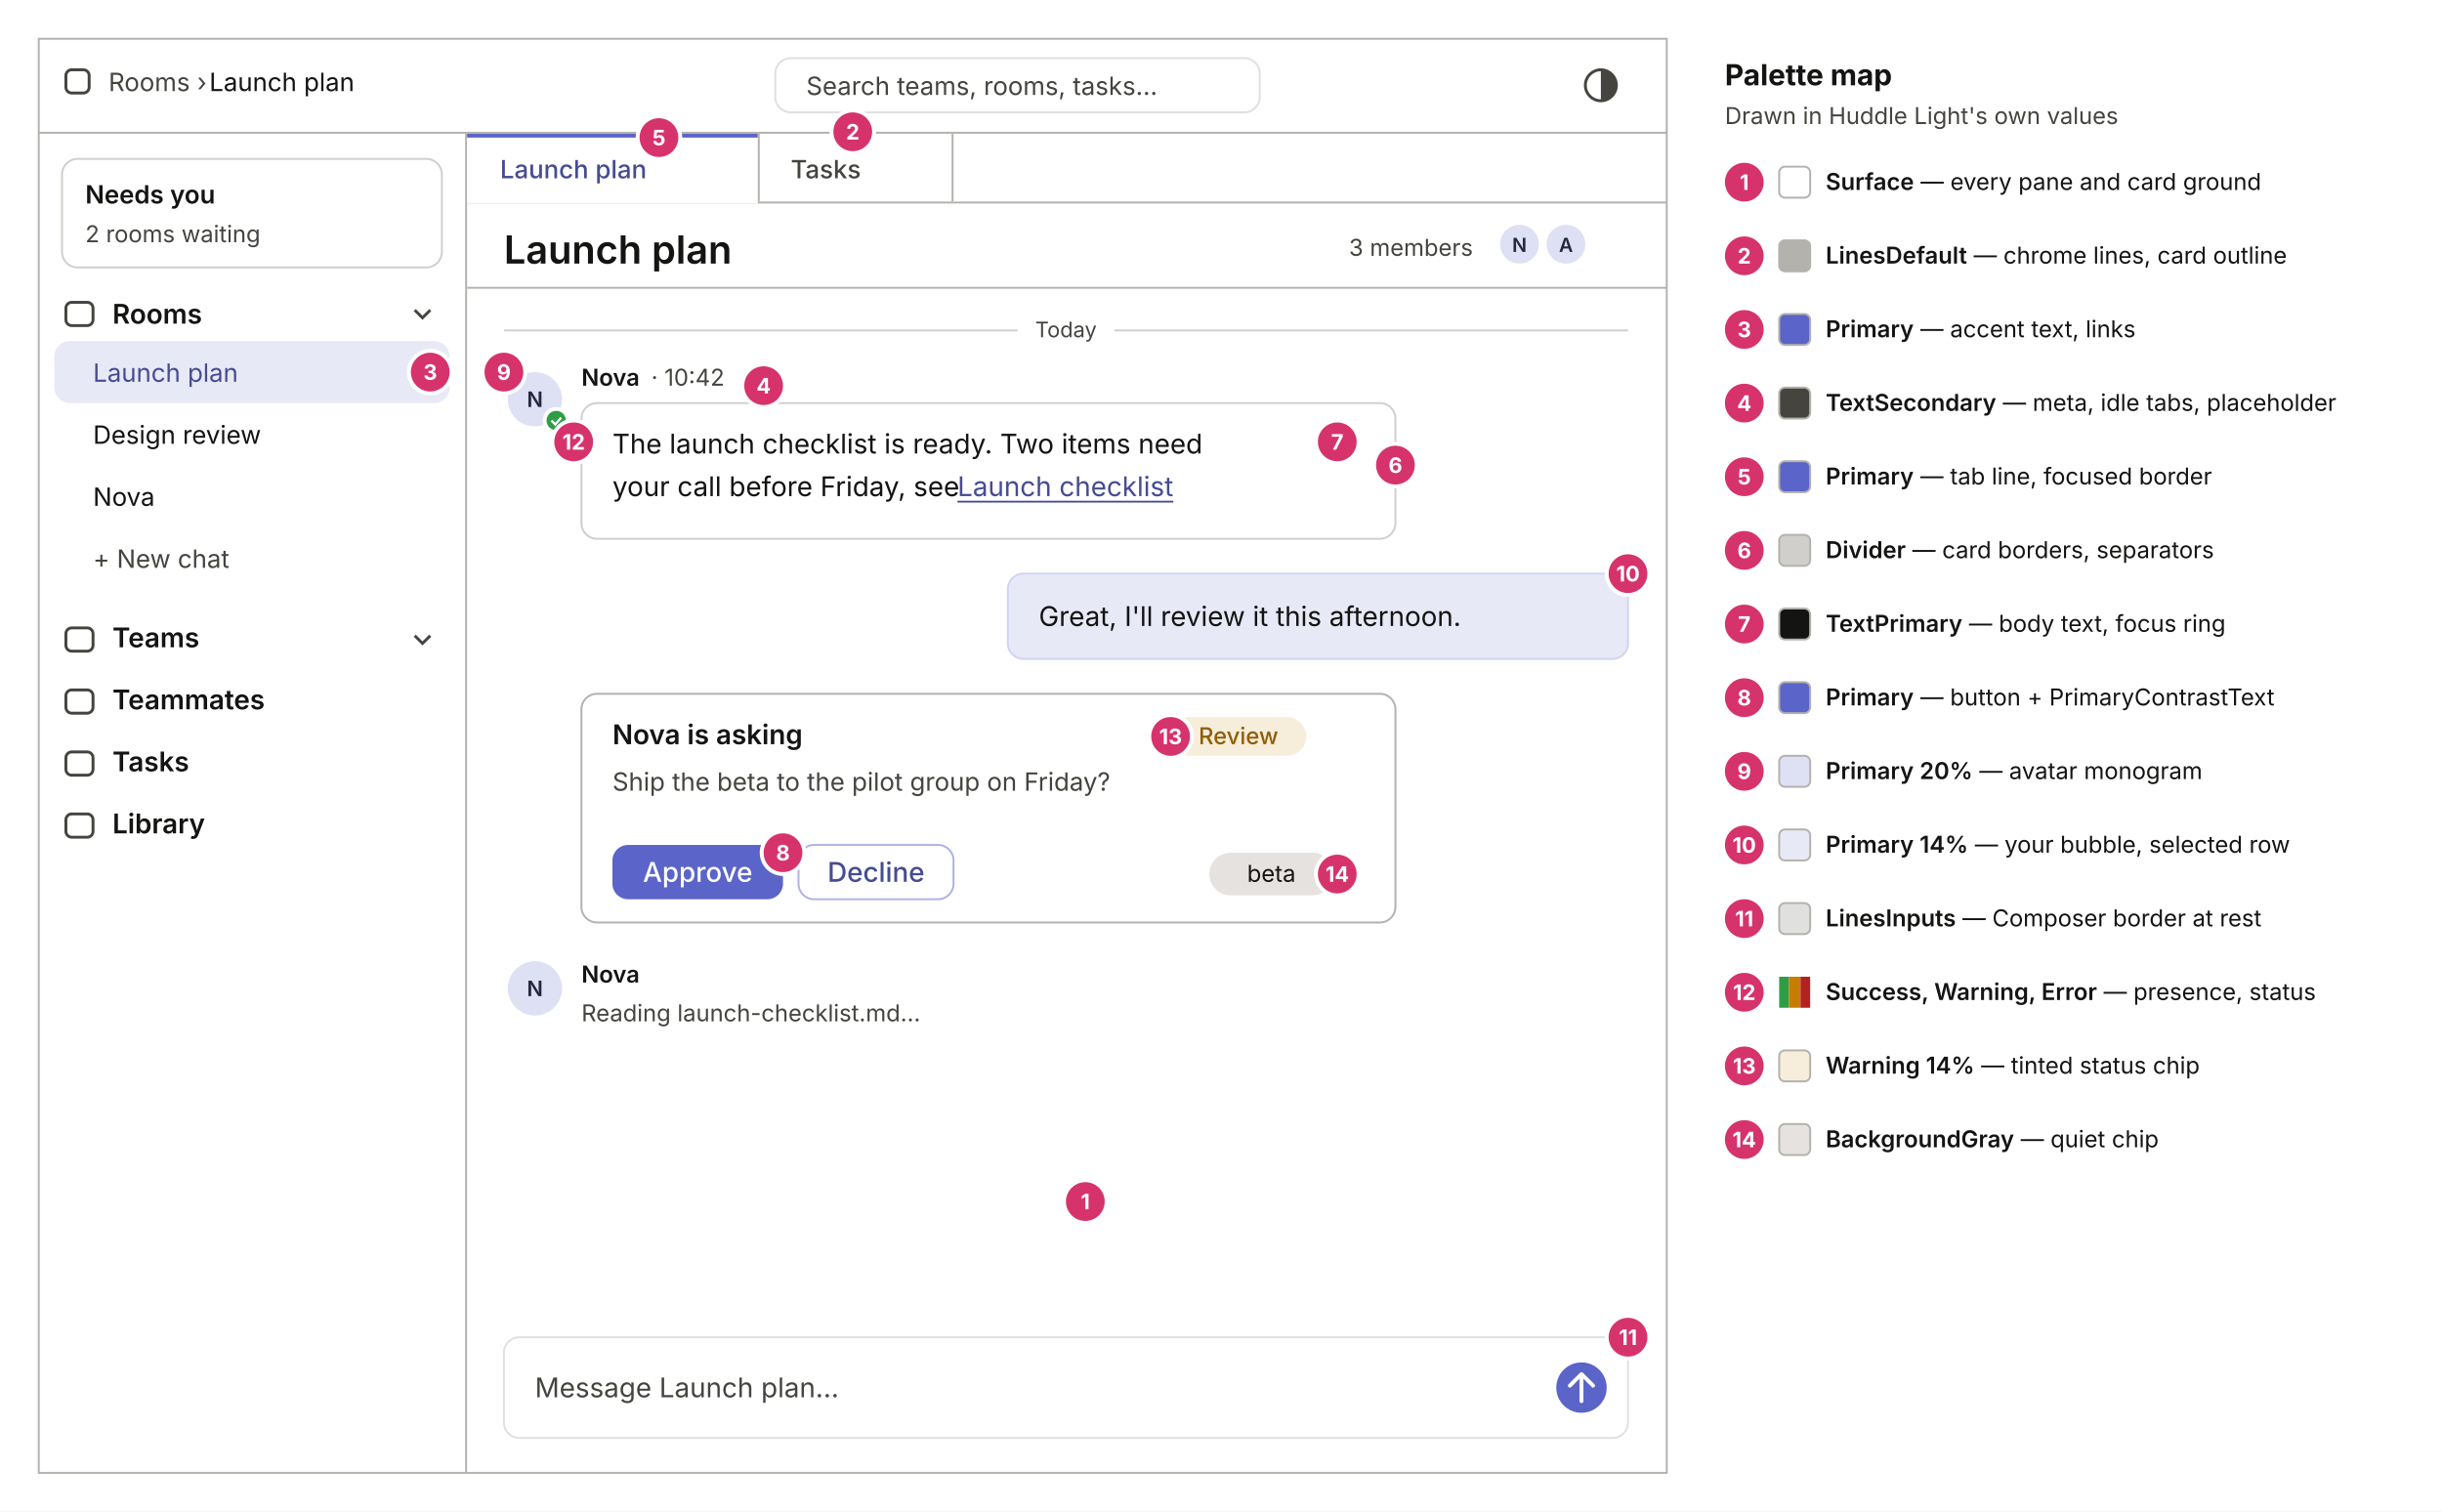
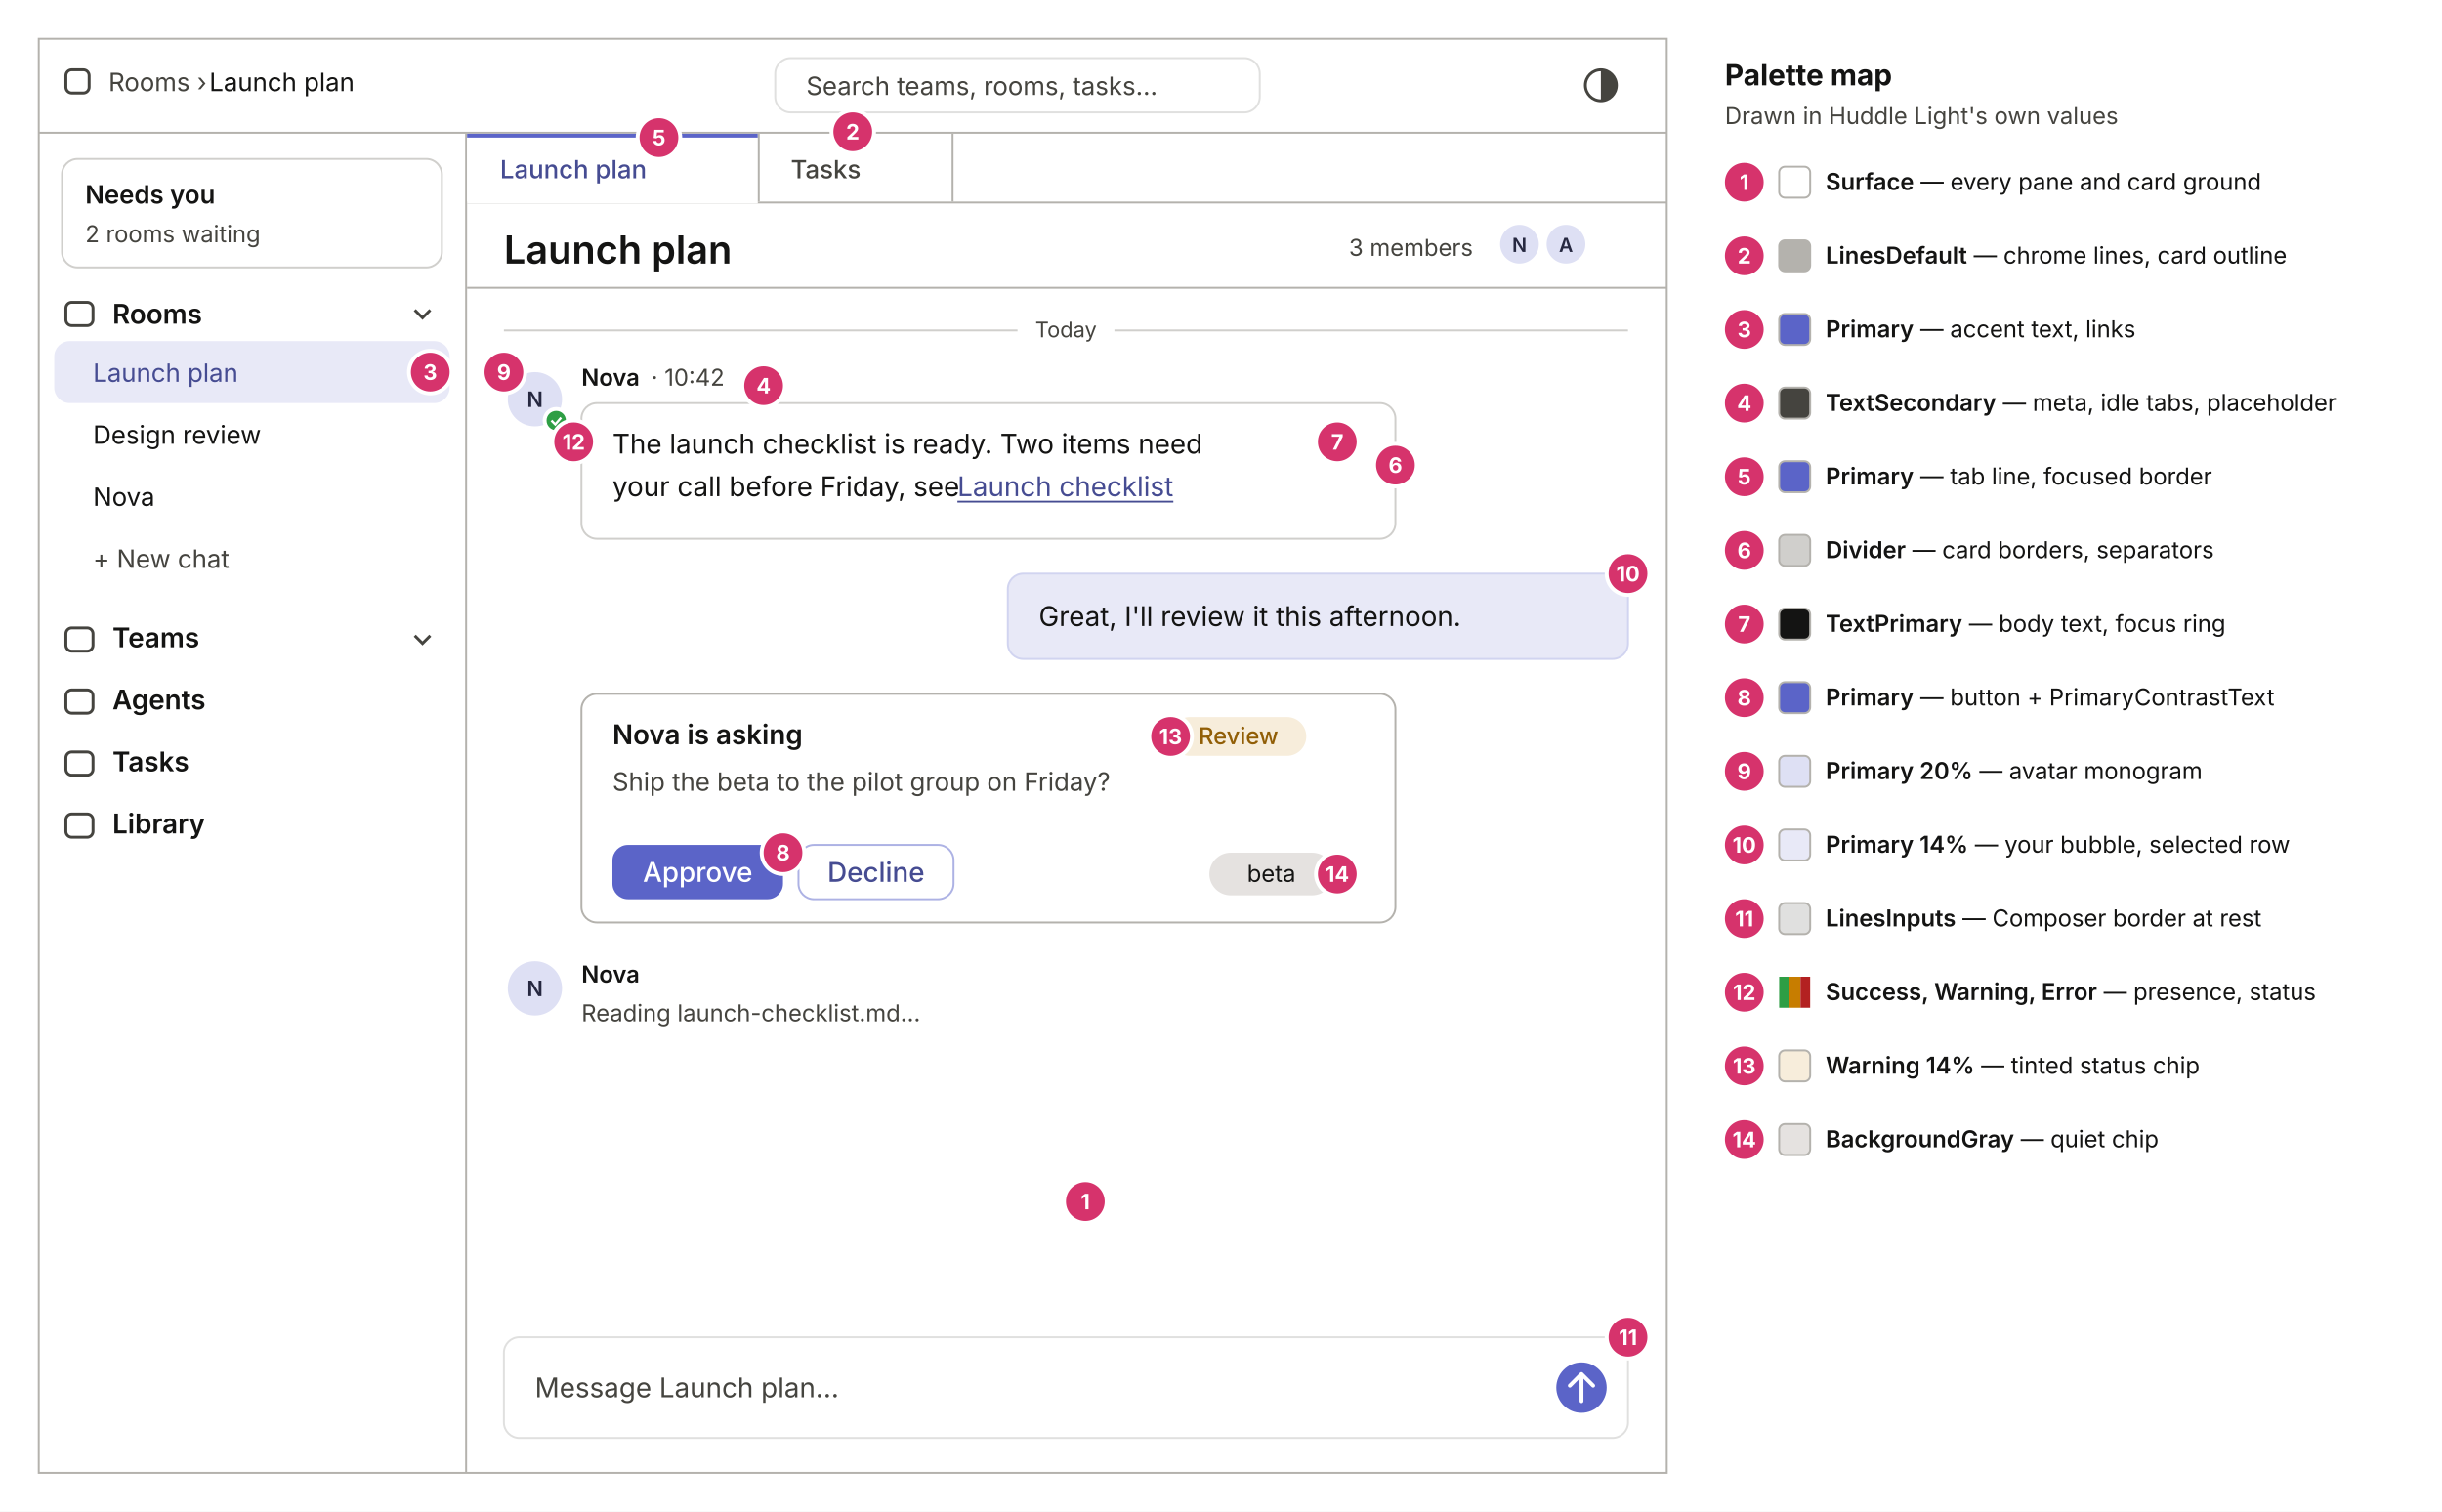
<svg xmlns="http://www.w3.org/2000/svg" viewBox="0 0 1260 780" width="1260" height="780" font-family="Inter, 'Helvetica Neue', Arial, sans-serif">
  <defs>
    <g id="badge">
      <circle r="11" fill="#d6336c" stroke="#ffffff" stroke-width="2" />
    </g>
  </defs>
  <rect x="0" y="0" width="1260" height="780" fill="#ffffff" />
  <rect x="20" y="20" width="840" height="740" fill="#ffffff" stroke="#b4b2ad" />
  <line x1="20" y1="68.5" x2="860" y2="68.5" stroke="#b4b2ad" />
  <rect x="34" y="36" width="12" height="12" rx="3" fill="none" stroke="#45443f" stroke-width="1.5" />
  <text x="56" y="47" font-size="13" fill="#45443f">Rooms  ›</text>
  <text x="108" y="47" font-size="13" fill="#141413">Launch plan</text>
  <rect x="400" y="30" width="250" height="28" rx="8" fill="#ffffff" stroke="#e0e0df" />
  <text x="416" y="49" font-size="13" fill="#45443f">Search teams, rooms, tasks…</text>
  <circle cx="826" cy="44" r="8" fill="none" stroke="#45443f" stroke-width="1.5" />
  <path d="M826 36 A8 8 0 0 1 826 52 Z" fill="#45443f" />
  <line x1="240.5" y1="69" x2="240.5" y2="760" stroke="#b4b2ad" />
  <rect x="32" y="82" width="196" height="56" rx="8" fill="#ffffff" stroke="#d0cfcc" />
  <text x="44" y="105" font-size="13" font-weight="600" fill="#141413">Needs you</text>
  <text x="44" y="125" font-size="12" fill="#45443f">2 rooms waiting</text>
  <rect x="34" y="156" width="14" height="12" rx="3" fill="none" stroke="#45443f" stroke-width="1.5" />
  <text x="58" y="167" font-size="14" font-weight="600" fill="#141413">Rooms</text>
  <path d="M214 160 L218 164 L222 160" fill="none" stroke="#45443f" stroke-width="1.5" />
  <rect x="28" y="176" width="204" height="32" rx="8" fill="#e8e9f7" />
  <text x="48" y="197" font-size="13" fill="#464c92">Launch plan</text>
  <text x="48" y="229" font-size="13" fill="#141413">Design review</text>
  <text x="48" y="261" font-size="13" fill="#141413">Nova</text>
  <text x="48" y="293" font-size="13" fill="#45443f">+  New chat</text>
  <rect x="34" y="324" width="14" height="12" rx="3" fill="none" stroke="#45443f" stroke-width="1.5" />
  <text x="58" y="334" font-size="14" font-weight="600" fill="#141413">Teams</text>
  <rect x="34" y="356" width="14" height="12" rx="3" fill="none" stroke="#45443f" stroke-width="1.5" />
-   <text x="58" y="366" font-size="14" font-weight="600" fill="#141413">Teammates</text>
+   <text x="58" y="366" font-size="14" font-weight="600" fill="#141413">Agents</text>
  <rect x="34" y="388" width="14" height="12" rx="3" fill="none" stroke="#45443f" stroke-width="1.5" />
  <text x="58" y="398" font-size="14" font-weight="600" fill="#141413">Tasks</text>
  <rect x="34" y="420" width="14" height="12" rx="3" fill="none" stroke="#45443f" stroke-width="1.5" />
  <text x="58" y="430" font-size="14" font-weight="600" fill="#141413">Library</text>
  <path d="M214 328 L218 332 L222 328" fill="none" stroke="#45443f" stroke-width="1.5" />
  <line x1="241" y1="104.5" x2="860" y2="104.5" stroke="#b4b2ad" />
  <rect x="241" y="69" width="150" height="36" fill="#ffffff" />
  <rect x="241" y="69" width="150" height="2" fill="#5b64c8" />
  <text x="258" y="92" font-size="13" font-weight="500" fill="#464c92">Launch plan</text>
  <line x1="391.5" y1="69" x2="391.5" y2="104" stroke="#b4b2ad" />
  <text x="408" y="92" font-size="13" font-weight="500" fill="#45443f">Tasks</text>
  <line x1="491.5" y1="69" x2="491.5" y2="104" stroke="#b4b2ad" />
  <line x1="241" y1="148.5" x2="860" y2="148.5" stroke="#b4b2ad" />
  <text x="260" y="136" font-size="20" font-weight="600" fill="#141413">Launch plan</text>
  <text x="696" y="132" font-size="12" fill="#45443f">3 members</text>
  <circle cx="784" cy="126" r="11" fill="#dee0f4" stroke="#ffffff" stroke-width="2" />
  <text x="784" y="130" font-size="10" font-weight="600" fill="#262840" text-anchor="middle">N</text>
  <circle cx="808" cy="126" r="11" fill="#dee0f4" stroke="#ffffff" stroke-width="2" />
  <text x="808" y="130" font-size="10" font-weight="600" fill="#262840" text-anchor="middle">A</text>
  <line x1="260" y1="170.5" x2="525" y2="170.5" stroke="#d0cfcc" />
  <text x="550" y="174" font-size="11" fill="#45443f" text-anchor="middle">Today</text>
  <line x1="575" y1="170.5" x2="840" y2="170.5" stroke="#d0cfcc" />
  <circle cx="276" cy="206" r="14" fill="#dee0f4" />
  <text x="276" y="210" font-size="11" font-weight="600" fill="#262840" text-anchor="middle">N</text>
  <circle cx="287" cy="217" r="6" fill="#2e9e44" stroke="#ffffff" stroke-width="2" />
  <path d="M284.5 217 L286.5 219 L289.5 215.5" fill="none" stroke="#ffffff" stroke-width="1.2" />
  <text x="300" y="199" font-size="12" font-weight="600" fill="#141413">Nova</text>
  <text x="336" y="199" font-size="12" fill="#45443f">· 10:42</text>
  <rect x="300" y="208" width="420" height="70" rx="8" fill="#ffffff" stroke="#d0cfcc" />
  <text x="316" y="234" font-size="14" fill="#141413">The launch checklist is ready. Two items need</text>
  <text x="316" y="256" font-size="14" fill="#141413">your call before Friday, see</text>
  <text x="494" y="256" font-size="14" fill="#464c92" text-decoration="underline">Launch checklist</text>
  <rect x="520" y="296" width="320" height="44" rx="8" fill="#e8e9f7" stroke="#d1d4f0" />
  <text x="536" y="323" font-size="14" fill="#141413">Great, I'll review it this afternoon.</text>
  <rect x="300" y="358" width="420" height="118" rx="8" fill="#ffffff" stroke="#b4b2ad" />
  <text x="316" y="384" font-size="14" font-weight="600" fill="#141413">Nova is asking</text>
  <rect x="604" y="370" width="70" height="20" rx="10" fill="#f7eddb" />
  <text x="639" y="384" font-size="12" font-weight="500" fill="#915e06" text-anchor="middle">Review</text>
  <text x="316" y="408" font-size="13" fill="#45443f">Ship the beta to the pilot group on Friday?</text>
  <rect x="316" y="436" width="88" height="28" rx="8" fill="#5b64c8" />
  <text x="360" y="455" font-size="14" font-weight="500" fill="#ffffff" text-anchor="middle">Approve</text>
  <rect x="412" y="436" width="80" height="28" rx="8" fill="none" stroke="#adb2e4" />
  <text x="452" y="455" font-size="14" font-weight="500" fill="#464c92" text-anchor="middle">Decline</text>
  <rect x="624" y="440" width="64" height="22" rx="11" fill="#e5e2e0" />
  <text x="656" y="455" font-size="12" fill="#141413" text-anchor="middle">beta</text>
  <circle cx="276" cy="510" r="14" fill="#dee0f4" />
  <text x="276" y="514" font-size="11" font-weight="600" fill="#262840" text-anchor="middle">N</text>
  <text x="300" y="507" font-size="12" font-weight="600" fill="#141413">Nova</text>
  <text x="300" y="527" font-size="12" fill="#45443f">Reading launch-checklist.md…</text>
  <rect x="260" y="690" width="580" height="52" rx="8" fill="#ffffff" stroke="#e0e0df" />
  <text x="276" y="721" font-size="14" fill="#45443f">Message Launch plan…</text>
  <circle cx="816" cy="716" r="13" fill="#5b64c8" />
  <path d="M816 723 V710 M810 715 L816 709 L822 715" fill="none" stroke="#ffffff" stroke-width="2" stroke-linecap="round" stroke-linejoin="round" />
  <g font-size="11" font-weight="700" fill="#ffffff" text-anchor="middle">
    <use href="#badge" x="560" y="620" />
    <text x="560" y="624">1</text>
    <use href="#badge" x="440" y="68" />
    <text x="440" y="72">2</text>
    <use href="#badge" x="222" y="192" />
    <text x="222" y="196">3</text>
    <use href="#badge" x="394" y="199" />
    <text x="394" y="203">4</text>
    <use href="#badge" x="340" y="71" />
    <text x="340" y="75">5</text>
    <use href="#badge" x="720" y="240" />
    <text x="720" y="244">6</text>
    <use href="#badge" x="690" y="228" />
    <text x="690" y="232">7</text>
    <use href="#badge" x="404" y="440" />
    <text x="404" y="444">8</text>
    <use href="#badge" x="260" y="192" />
    <text x="260" y="196">9</text>
    <use href="#badge" x="840" y="296" />
    <text x="840" y="300">10</text>
    <use href="#badge" x="840" y="690" />
    <text x="840" y="694">11</text>
    <use href="#badge" x="296" y="228" />
    <text x="296" y="232">12</text>
    <use href="#badge" x="604" y="380" />
    <text x="604" y="384">13</text>
    <use href="#badge" x="690" y="451" />
    <text x="690" y="455">14</text>
  </g>
  <text x="890" y="44" font-size="15" font-weight="700" fill="#141413">Palette map</text>
  <text x="890" y="64" font-size="12" fill="#45443f">Drawn in Huddle Light's own values</text>
  <g font-size="12" fill="#141413">
    <use href="#badge" x="900" y="94" />
    <text x="900" y="98" fill="#fff" font-size="11" font-weight="700" text-anchor="middle">1</text>
    <rect x="918" y="86" width="16" height="16" rx="3" fill="#ffffff" stroke="#b4b2ad" />
    <text x="942" y="98">
      <tspan font-weight="600">Surface</tspan> — every pane and card ground</text>
    <use href="#badge" x="900" y="132" />
    <text x="900" y="136" fill="#fff" font-size="11" font-weight="700" text-anchor="middle">2</text>
    <rect x="918" y="124" width="16" height="16" rx="3" fill="#b4b2ad" stroke="#b4b2ad" />
    <text x="942" y="136">
      <tspan font-weight="600">LinesDefault</tspan> — chrome lines, card outline</text>
    <use href="#badge" x="900" y="170" />
    <text x="900" y="174" fill="#fff" font-size="11" font-weight="700" text-anchor="middle">3</text>
    <rect x="918" y="162" width="16" height="16" rx="3" fill="#5b64c8" stroke="#b4b2ad" />
    <text x="942" y="174">
      <tspan font-weight="600">Primary</tspan> — accent text, links</text>
    <use href="#badge" x="900" y="208" />
    <text x="900" y="212" fill="#fff" font-size="11" font-weight="700" text-anchor="middle">4</text>
    <rect x="918" y="200" width="16" height="16" rx="3" fill="#45443f" stroke="#b4b2ad" />
    <text x="942" y="212">
      <tspan font-weight="600">TextSecondary</tspan> — meta, idle tabs, placeholder</text>
    <use href="#badge" x="900" y="246" />
    <text x="900" y="250" fill="#fff" font-size="11" font-weight="700" text-anchor="middle">5</text>
    <rect x="918" y="238" width="16" height="16" rx="3" fill="#5b64c8" stroke="#b4b2ad" />
    <text x="942" y="250">
      <tspan font-weight="600">Primary</tspan> — tab line, focused border</text>
    <use href="#badge" x="900" y="284" />
    <text x="900" y="288" fill="#fff" font-size="11" font-weight="700" text-anchor="middle">6</text>
    <rect x="918" y="276" width="16" height="16" rx="3" fill="#d0cfcc" stroke="#b4b2ad" />
    <text x="942" y="288">
      <tspan font-weight="600">Divider</tspan> — card borders, separators</text>
    <use href="#badge" x="900" y="322" />
    <text x="900" y="326" fill="#fff" font-size="11" font-weight="700" text-anchor="middle">7</text>
    <rect x="918" y="314" width="16" height="16" rx="3" fill="#141413" stroke="#b4b2ad" />
    <text x="942" y="326">
      <tspan font-weight="600">TextPrimary</tspan> — body text, focus ring</text>
    <use href="#badge" x="900" y="360" />
    <text x="900" y="364" fill="#fff" font-size="11" font-weight="700" text-anchor="middle">8</text>
    <rect x="918" y="352" width="16" height="16" rx="3" fill="#5b64c8" stroke="#b4b2ad" />
    <text x="942" y="364">
      <tspan font-weight="600">Primary</tspan> — button + PrimaryContrastText</text>
    <use href="#badge" x="900" y="398" />
    <text x="900" y="402" fill="#fff" font-size="11" font-weight="700" text-anchor="middle">9</text>
    <rect x="918" y="390" width="16" height="16" rx="3" fill="#dee0f4" stroke="#b4b2ad" />
    <text x="942" y="402">
      <tspan font-weight="600">Primary 20%</tspan> — avatar monogram</text>
    <use href="#badge" x="900" y="436" />
    <text x="900" y="440" fill="#fff" font-size="11" font-weight="700" text-anchor="middle">10</text>
    <rect x="918" y="428" width="16" height="16" rx="3" fill="#e8e9f7" stroke="#b4b2ad" />
    <text x="942" y="440">
      <tspan font-weight="600">Primary 14%</tspan> — your bubble, selected row</text>
    <use href="#badge" x="900" y="474" />
    <text x="900" y="478" fill="#fff" font-size="11" font-weight="700" text-anchor="middle">11</text>
    <rect x="918" y="466" width="16" height="16" rx="3" fill="#e0e0df" stroke="#b4b2ad" />
    <text x="942" y="478">
      <tspan font-weight="600">LinesInputs</tspan> — Composer border at rest</text>
    <use href="#badge" x="900" y="512" />
    <text x="900" y="516" fill="#fff" font-size="11" font-weight="700" text-anchor="middle">12</text>
    <rect x="918" y="504" width="5" height="16" fill="#2e9e44" />
    <rect x="923" y="504" width="6" height="16" fill="#c77d00" />
    <rect x="929" y="504" width="5" height="16" fill="#b32121" />
    <text x="942" y="516">
      <tspan font-weight="600">Success, Warning, Error</tspan> — presence, status</text>
    <use href="#badge" x="900" y="550" />
    <text x="900" y="554" fill="#fff" font-size="11" font-weight="700" text-anchor="middle">13</text>
    <rect x="918" y="542" width="16" height="16" rx="3" fill="#f7eddb" stroke="#b4b2ad" />
    <text x="942" y="554">
      <tspan font-weight="600">Warning 14%</tspan> — tinted status chip</text>
    <use href="#badge" x="900" y="588" />
    <text x="900" y="592" fill="#fff" font-size="11" font-weight="700" text-anchor="middle">14</text>
    <rect x="918" y="580" width="16" height="16" rx="3" fill="#e5e2e0" stroke="#b4b2ad" />
    <text x="942" y="592">
      <tspan font-weight="600">BackgroundGray</tspan> — quiet chip</text>
  </g>
</svg>
